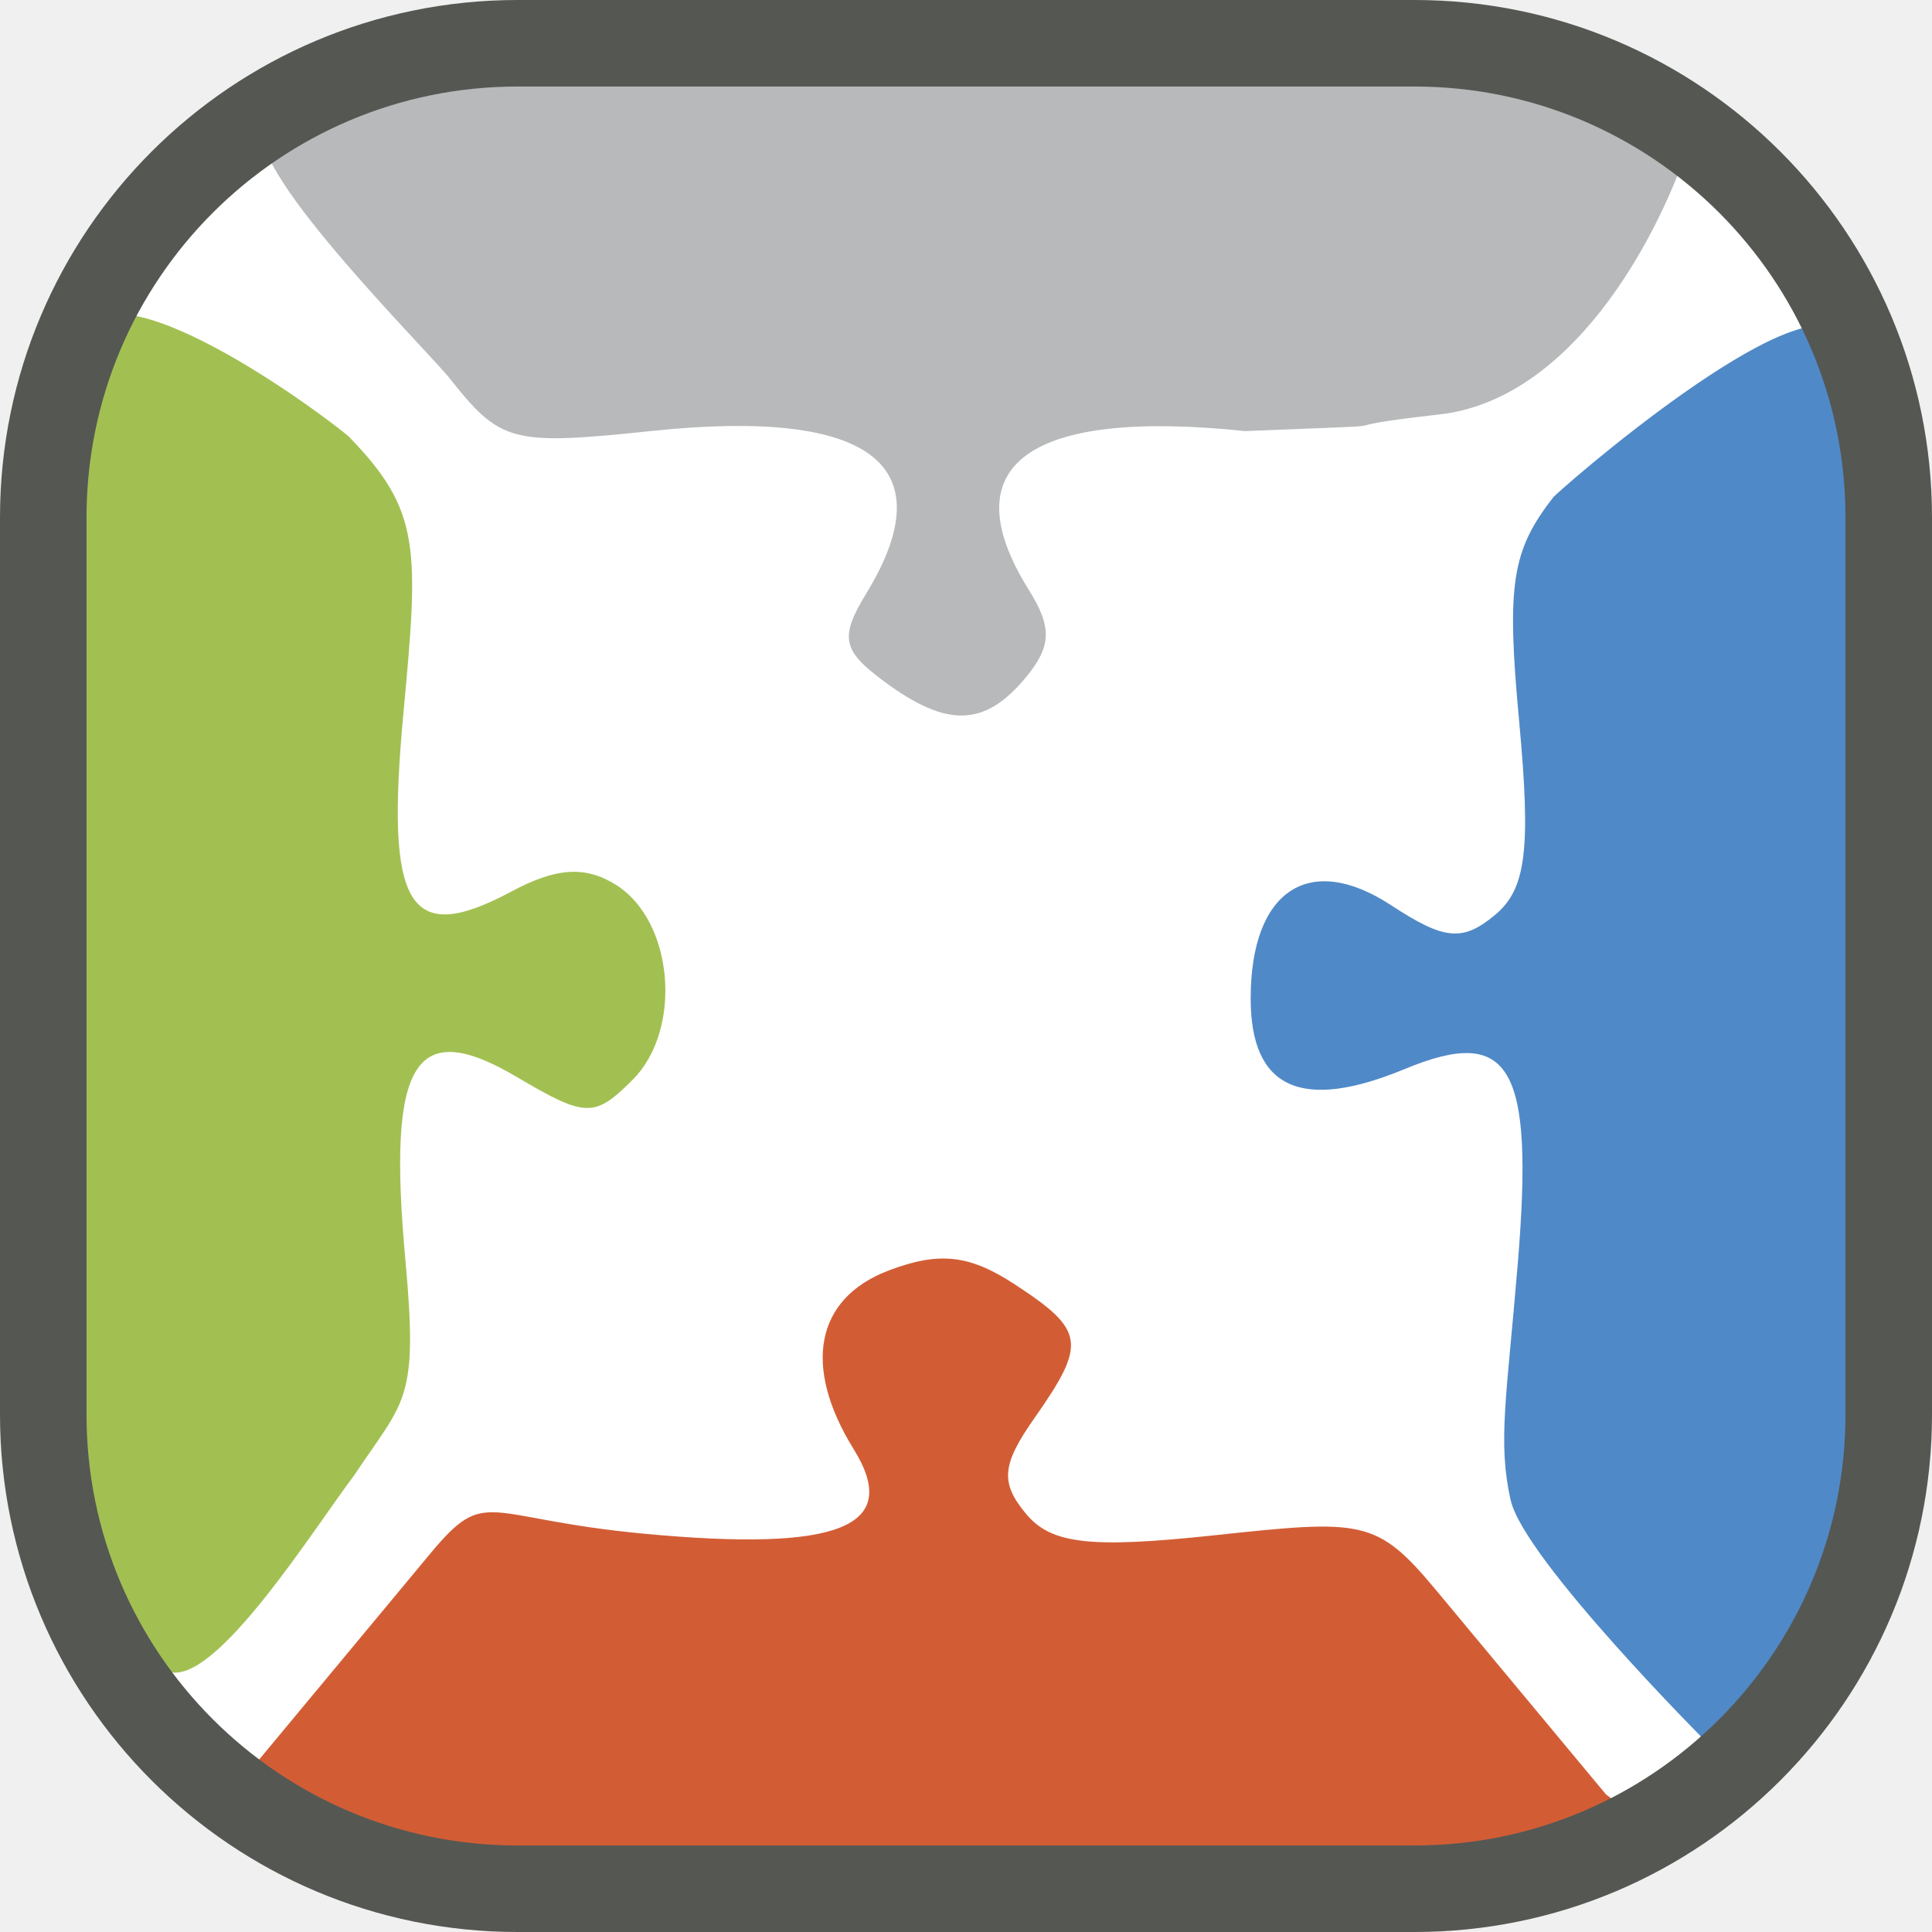
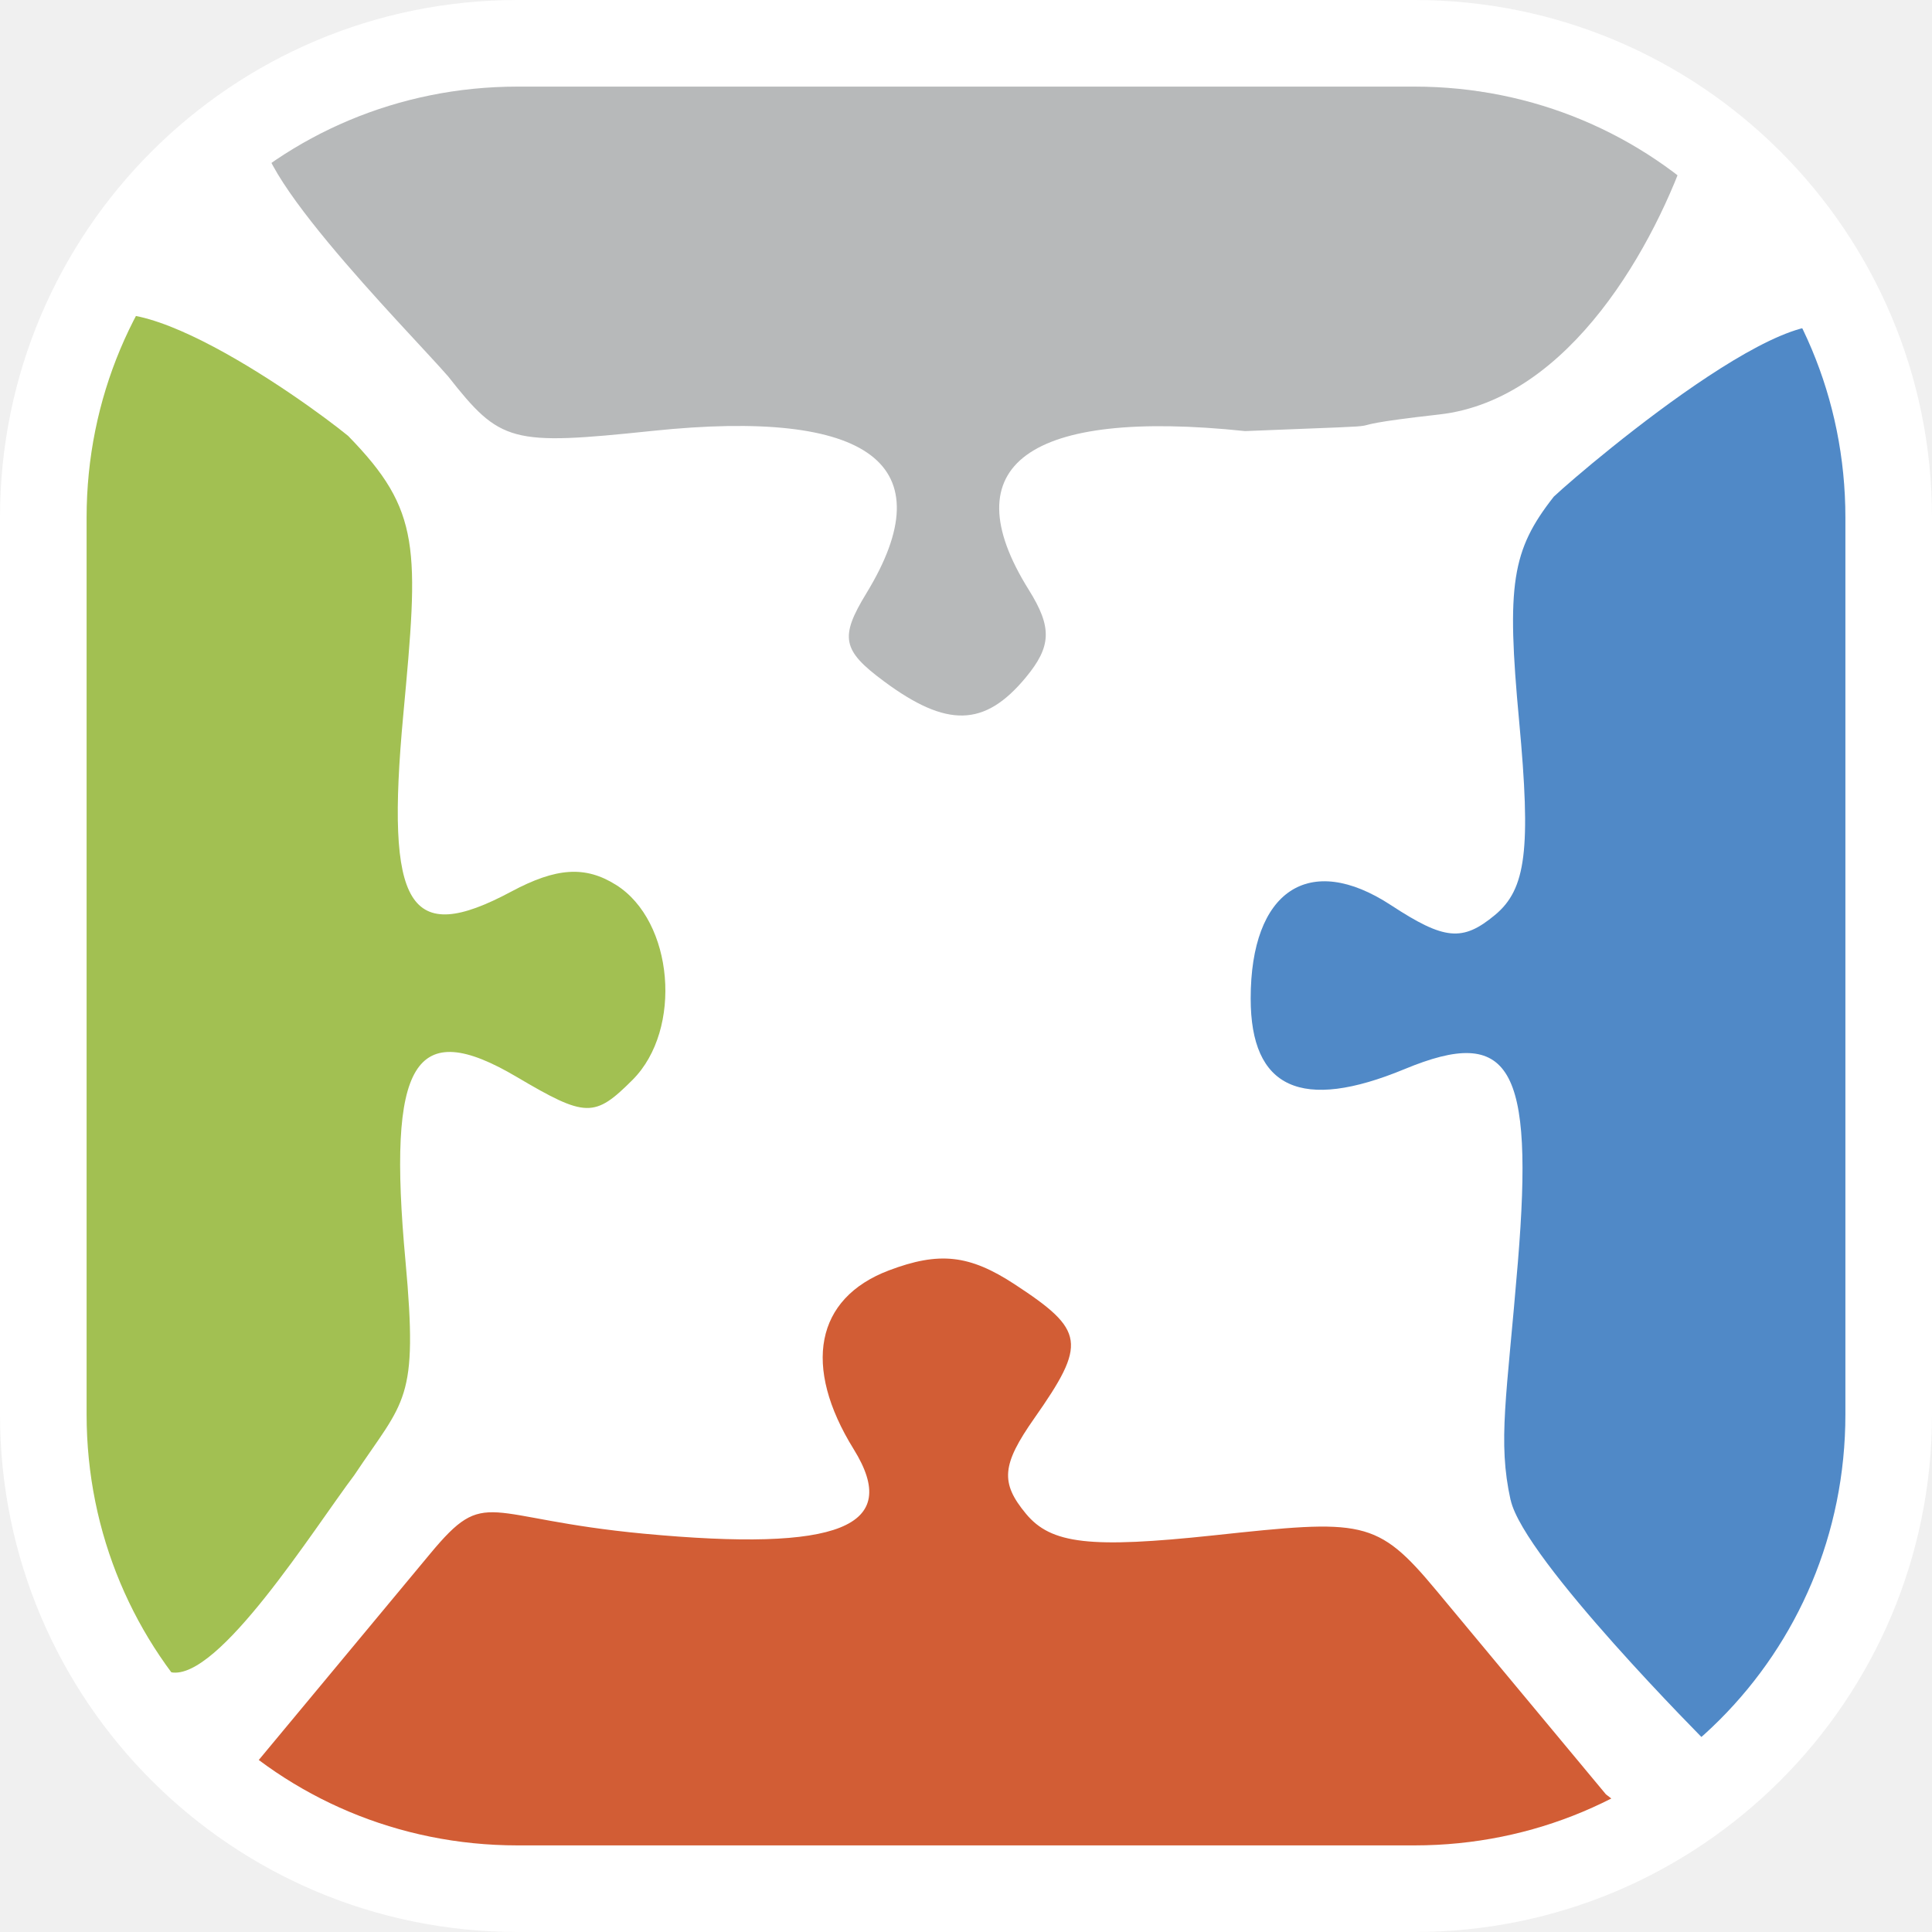
<svg xmlns="http://www.w3.org/2000/svg" id="svg2" version="1.1" width="23" height="23" viewBox="0 0 23 23">
  <defs id="defs6" />
  <rect rx="5.647" y="0.515" x="0.515" height="21.97" width="21.97" id="rect4276" style="color:#000000;clip-rule:nonzero;display:inline;overflow:visible;visibility:visible;opacity:1;isolation:auto;mix-blend-mode:normal;color-interpolation:sRGB;color-interpolation-filters:linearRGB;solid-color:#000000;solid-opacity:1;fill:#ffffff;fill-opacity:1;fill-rule:nonzero;stroke:none;stroke-width:1.03;stroke-linecap:round;stroke-linejoin:miter;stroke-miterlimit:4;stroke-dasharray:none;stroke-dashoffset:0;stroke-opacity:1;color-rendering:auto;image-rendering:auto;shape-rendering:auto;text-rendering:auto;enable-background:accumulate" />
  <path style="fill:#000000" d="" id="path4138" />
  <path style="fill:#b7b9ba" d="m 10.521,8.109 c -0.496,-0.367 -0.526,-0.523 -0.207,-1.046 0.936,-1.534 0.051,-2.205 -2.55,-1.933 -1.682,0.176 -1.806,0.143 -2.429,-0.649 -0.462,-0.533 -2.645,-2.718 -2.143,-3.046 1.888,-1.234 14.385,-1.006 16.915,0.282 -0.392,1.173 -1.411,3.041 -2.972,3.217 -1.648,0.186 0.021,0.105 -2.312,0.198 -2.583,-0.27 -3.503,0.405 -2.576,1.889 0.28,0.448 0.272,0.674 -0.037,1.046 -0.488,0.588 -0.937,0.6 -1.688,0.043 z" id="path4178" />
  <path id="path4146" d="m 4.144,5.189 c 0.873,0.893 0.841,1.337 0.657,3.32 -0.214,2.302 0.065,2.758 1.286,2.105 0.536,-0.287 0.881,-0.309 1.246,-0.08 0.687,0.43 0.797,1.721 0.198,2.321 -0.454,0.454 -0.557,0.451 -1.379,-0.034 -1.22,-0.721 -1.544,-0.186 -1.325,2.19 0.154,1.678 -0.008,1.647 -0.609,2.55 -0.484,0.641 -1.617,2.453 -2.182,2.347 C -0.148,19.501 0.391,7.051 0.936,4.098 1.141,2.99 3.603,4.746 4.144,5.189 Z" style="fill:#a2c052" />
  <path id="path4144" d="m 17.983,17.857 c -0.155,-0.704 -0.046,-1.214 0.087,-2.83 0.193,-2.34 -0.089,-2.822 -1.348,-2.3 -1.229,0.509 -1.833,0.232 -1.833,-0.84 0,-1.285 0.696,-1.749 1.669,-1.112 0.638,0.418 0.853,0.438 1.239,0.118 0.372,-0.309 0.43,-0.779 0.288,-2.308 -0.152,-1.629 -0.089,-2.034 0.413,-2.673 0.409,-0.383 3.323,-2.845 3.501,-1.766 0.606,3.667 1.828,17.66 -1.673,16.604 0,0 -2.187,-2.189 -2.342,-2.893 z" style="fill:#5089c7" />
  <path id="path4142" d="m 2.996,21.054 2.124,-2.556 c 0.676,-0.814 0.629,-0.42 2.543,-0.24 2.33,0.219 3.074,-0.08 2.501,-1.004 -0.614,-0.99 -0.456,-1.797 0.415,-2.129 0.601,-0.228 0.961,-0.189 1.5,0.164 0.839,0.549 0.861,0.702 0.233,1.597 -0.387,0.552 -0.405,0.765 -0.098,1.135 0.299,0.361 0.764,0.414 2.236,0.257 1.774,-0.19 1.938,-0.199 2.65,0.657 l 2.018,2.426 c 2.57,1.858 -17.759,2.301 -16.123,-0.306 z" style="fill:#d25d35" />
-   <rect style="color:#000000;clip-rule:nonzero;display:inline;overflow:visible;visibility:visible;opacity:1;isolation:auto;mix-blend-mode:normal;color-interpolation:sRGB;color-interpolation-filters:linearRGB;solid-color:#000000;solid-opacity:1;fill:none;fill-opacity:1;fill-rule:nonzero;stroke:#555753;stroke-width:1.03;stroke-linecap:round;stroke-linejoin:miter;stroke-miterlimit:4;stroke-dasharray:none;stroke-dashoffset:0;stroke-opacity:1;color-rendering:auto;image-rendering:auto;shape-rendering:auto;text-rendering:auto;enable-background:accumulate" id="rect4274" width="21.97" height="21.97" x="0.515" y="0.515" rx="5.647" />
+   <path style="color:#000000;font-style:normal;font-variant:normal;font-weight:normal;font-stretch:normal;font-size:medium;line-height:normal;font-family:sans-serif;text-indent:0;text-align:start;text-decoration:none;text-decoration-line:none;text-decoration-style:solid;text-decoration-color:#000000;letter-spacing:normal;word-spacing:normal;text-transform:none;direction:ltr;block-progression:tb;writing-mode:lr-tb;baseline-shift:baseline;text-anchor:start;white-space:normal;clip-rule:nonzero;display:inline;overflow:visible;visibility:visible;opacity:1;isolation:auto;mix-blend-mode:normal;color-interpolation:sRGB;color-interpolation-filters:linearRGB;solid-color:#000000;solid-opacity:1;fill:#ffffff;fill-opacity:1;fill-rule:nonzero;stroke:none;stroke-width:1.03;stroke-linecap:round;stroke-linejoin:miter;stroke-miterlimit:4;stroke-dasharray:none;stroke-dashoffset:0;stroke-opacity:1;color-rendering:auto;image-rendering:auto;shape-rendering:auto;text-rendering:auto;enable-background:accumulate" d="M 6.162,0 C 2.757,0 0,2.757 0,6.162 L 0,16.838 C 0,20.243 2.757,23 6.162,23 L 16.838,23 C 20.243,23 23,20.243 23,16.838 L 23,6.162 C 23,2.757 20.243,0 16.838,0 L 6.162,0 Z m 0,1.031 10.676,0 c 2.852,0 5.131,2.279 5.131,5.131 l 0,10.676 c 0,2.852 -2.279,5.131 -5.131,5.131 l -10.676,0 c -2.852,0 -5.131,-2.279 -5.131,-5.131 l 0,-10.676 C 1.031,3.31 3.31,1.031 6.162,1.031 Z" id="rect4274" />
</svg>
